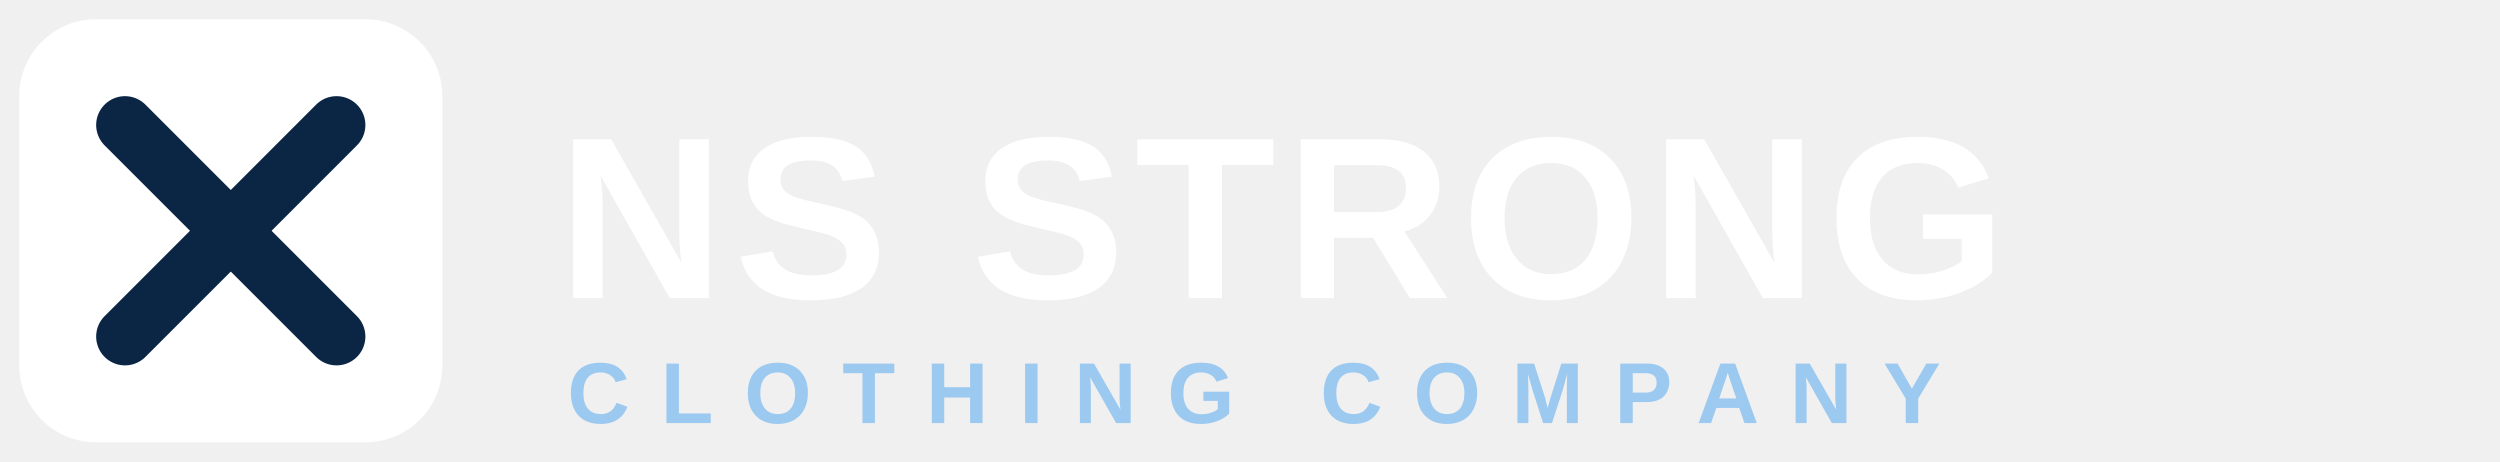
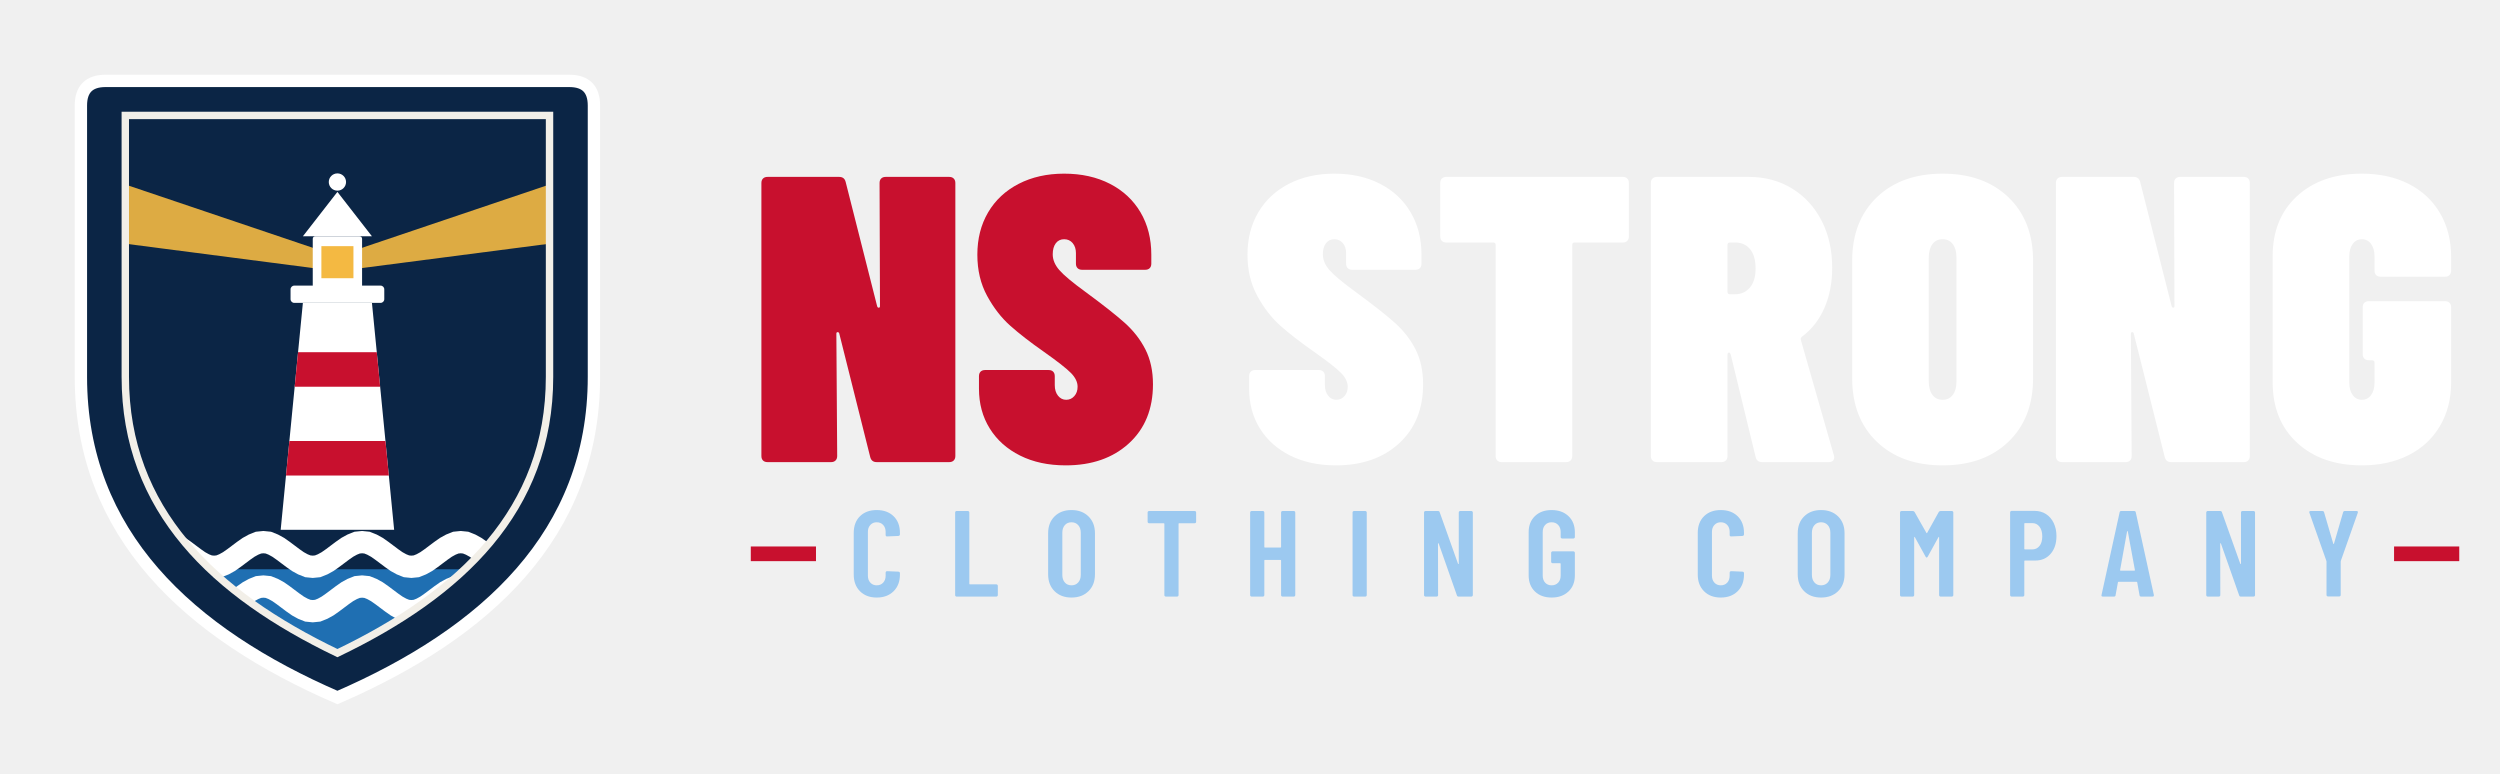
- <svg xmlns="http://www.w3.org/2000/svg" viewBox="0 0 260 48" role="img" aria-label="NS Strong Clothing Co.">
-   <rect x="2" y="2" width="44" height="44" rx="8" fill="#ffffff" />
-   <g stroke="#0b2545" stroke-width="6" stroke-linecap="round">
-     <line x1="13" y1="13" x2="35" y2="35" />
-     <line x1="35" y1="13" x2="13" y2="35" />
+ <svg xmlns="http://www.w3.org/2000/svg" viewBox="0 0 724 224" width="724" height="224" role="img" aria-label="NS Strong Clothing Co.">
+   <g transform="translate(12.00,12.00) scale(0.71429)">
+     <defs>
+       <clipPath id="h-in">
+         <path d="M34,30 H206 V136 C206,190 170,224 120,248 C70,224 34,190 34,136 Z" />
+       </clipPath>
+       <clipPath id="h-tw">
+         <path d="M106,106 L134,106 L143,198 L97,198 Z" />
+       </clipPath>
+     </defs>
+     <path d="M26,16 H214 Q224,16 224,26 V136 C224,200 180,240 120,266 C60,240 16,200 16,136 V26 Q16,16 26,16 Z" fill="#0B2545" stroke="#FFFFFF" stroke-width="5" />
+     <g clip-path="url(#h-in)">
+       <path d="M111,84 L34,58 L34,82 L111,92 Z" fill="#F4B942" opacity=".9" />
+       <path d="M129,84 L206,58 L206,82 L129,92 Z" fill="#F4B942" opacity=".9" />
+       <rect x="0" y="214" width="240" height="60" fill="#1F6FB2" />
+       <g stroke="#FFFFFF">
+         <path d="M20.0,208.0 L22.0,209.5 L24.0,210.9 L26.0,212.0 L28.0,212.8 L30.0,213.0 L32.0,212.8 L34.0,212.0 L36.0,210.9 L38.0,209.5 L40.0,208.0 L42.0,206.5 L44.0,205.1 L46.0,204.0 L48.0,203.2 L50.0,203.0 L52.0,203.2 L54.0,204.0 L56.0,205.1 L58.0,206.5 L60.0,208.0 L62.0,209.5 L64.0,210.9 L66.0,212.0 L68.0,212.8 L70.0,213.0 L72.0,212.8 L74.0,212.0 L76.0,210.9 L78.0,209.5 L80.0,208.0 L82.0,206.5 L84.0,205.1 L86.0,204.0 L88.0,203.2 L90.0,203.0 L92.0,203.2 L94.0,204.0 L96.0,205.1 L98.0,206.5 L100.0,208.0 L102.0,209.5 L104.0,210.9 L106.0,212.0 L108.0,212.8 L110.0,213.0 L112.0,212.8 L114.0,212.0 L116.0,210.9 L118.0,209.5 L120.0,208.0 L122.0,206.5 L124.0,205.1 L126.0,204.0 L128.0,203.2 L130.0,203.0 L132.0,203.2 L134.0,204.0 L136.0,205.1 L138.0,206.5 L140.0,208.0 L142.0,209.5 L144.0,210.9 L146.0,212.0 L148.0,212.8 L150.0,213.0 L152.0,212.8 L154.0,212.0 L156.0,210.9 L158.0,209.5 L160.0,208.0 L162.0,206.5 L164.0,205.1 L166.0,204.0 L168.0,203.2 L170.0,203.0 L172.0,203.2 L174.0,204.0 L176.0,205.1 L178.0,206.5 L180.0,208.0 L182.0,209.5 L184.0,210.9 L186.0,212.0 L188.0,212.8 L190.0,213.0 L192.0,212.8 L194.0,212.0 L196.0,210.9 L198.0,209.5 L200.0,208.0 L202.0,206.5 L204.0,205.1 L206.0,204.0 L208.0,203.2 L210.0,203.0 L212.0,203.2 L214.0,204.0 L216.0,205.1 L218.0,206.5 L220.0,208.0" fill="none" stroke-width="9" stroke-linecap="round" />
+         <path d="M20.0,226.0 L22.0,227.5 L24.0,228.9 L26.0,230.0 L28.0,230.8 L30.0,231.0 L32.0,230.8 L34.0,230.0 L36.0,228.9 L38.0,227.5 L40.0,226.0 L42.0,224.5 L44.0,223.1 L46.0,222.0 L48.0,221.2 L50.0,221.0 L52.0,221.2 L54.0,222.0 L56.0,223.1 L58.0,224.5 L60.0,226.0 L62.0,227.5 L64.0,228.9 L66.0,230.0 L68.0,230.8 L70.0,231.0 L72.0,230.8 L74.0,230.0 L76.0,228.9 L78.0,227.5 L80.0,226.0 L82.0,224.5 L84.0,223.1 L86.0,222.0 L88.0,221.2 L90.0,221.0 L92.0,221.2 L94.0,222.0 L96.0,223.1 L98.0,224.5 L100.0,226.0 L102.0,227.5 L104.0,228.9 L106.0,230.0 L108.0,230.8 L110.0,231.0 L112.0,230.8 L114.0,230.0 L116.0,228.9 L118.0,227.5 L120.0,226.0 L122.0,224.5 L124.0,223.1 L126.0,222.0 L128.0,221.2 L130.0,221.0 L132.0,221.2 L134.0,222.0 L136.0,223.1 L138.0,224.5 L140.0,226.0 L142.0,227.5 L144.0,228.9 L146.0,230.0 L148.0,230.8 L150.0,231.0 L152.0,230.8 L154.0,230.0 L156.0,228.9 L158.0,227.5 L160.0,226.0 L162.0,224.5 L164.0,223.1 L166.0,222.0 L168.0,221.2 L170.0,221.0 L172.0,221.2 L174.0,222.0 L176.0,223.1 L178.0,224.5 L180.0,226.0 L182.0,227.5 L184.0,228.9 L186.0,230.0 L188.0,230.8 L190.0,231.0 L192.0,230.8 L194.0,230.0 L196.0,228.9 L198.0,227.5 L200.0,226.0 L202.0,224.5 L204.0,223.1 L206.0,222.0 L208.0,221.2 L210.0,221.0 L212.0,221.2 L214.0,222.0 L216.0,223.1 L218.0,224.5 L220.0,226.0" fill="none" stroke-width="9" stroke-linecap="round" />
+       </g>
+     </g>
+     <g fill="#FFFFFF">
+       <path d="M106,79 L120,61 L134,79 Z" />
+       <circle cx="120" cy="57" r="3.5" />
+       <rect x="110" y="79" width="20" height="21" rx="1" />
+       <rect x="101" y="99" width="38" height="7" rx="1.5" />
+       <path d="M106,106 L134,106 L143,198 L97,198 Z" />
+     </g>
+     <rect x="113.5" y="83" width="13" height="13" fill="#F4B942" />
+     <g clip-path="url(#h-tw)" fill="#C8102E">
+       <rect x="90" y="126" width="60" height="14" />
+       <rect x="90" y="162" width="60" height="14" />
+     </g>
+     <path d="M34,30 H206 V136 C206,190 170,224 120,248 C70,224 34,190 34,136 Z" fill="none" stroke="#F2EFE8" stroke-width="3" />
+     <g clip-path="url(#h-in)">
+       <path d="M20,216 L220,216 L220,274 L20,274 Z" fill="#1F6FB2" opacity="0" />
+     </g>
  </g>
-   <text x="58" y="31" font-family="Arial Black,Arial,sans-serif" font-weight="900" font-size="24" fill="#ffffff" letter-spacing="1">NS STRONG</text>
-   <text x="59" y="44" font-family="Arial,sans-serif" font-weight="700" font-size="9" fill="#9cc9f0" letter-spacing="3.2">CLOTHING COMPANY</text>
+   <g transform="translate(217.43,51.23)">
+     <g transform="translate(0.00,0.00)">
+       <path d="M39.06 -82.6H57.47Q58.29 -82.6 58.76 -82.13Q59.24 -81.66 59.24 -80.83V-1.77Q59.24 -0.94 58.76 -0.47Q58.29 0 57.47 0H36.46Q34.93 0 34.57 -1.53L25.61 -37.29Q25.49 -37.64 25.13 -37.64Q24.78 -37.64 24.78 -37.17L25.02 -1.77Q25.02 -0.94 24.54 -0.47Q24.07 0 23.25 0H4.84Q4.01 0 3.54 -0.47Q3.07 -0.94 3.07 -1.77V-80.83Q3.07 -81.66 3.54 -82.13Q4.01 -82.6 4.84 -82.6H25.61Q27.14 -82.6 27.49 -81.07L36.58 -45.19Q36.7 -44.72 37.05 -44.72Q37.41 -44.72 37.41 -45.19L37.29 -80.83Q37.29 -81.66 37.76 -82.13Q38.23 -82.6 39.06 -82.6Z M66.08 -21.24V-24.9Q66.08 -25.72 66.55 -26.2Q67.02 -26.67 67.85 -26.67H86.26Q87.08 -26.67 87.56 -26.2Q88.03 -25.72 88.03 -24.9V-22.3Q88.03 -20.41 88.97 -19.23Q89.92 -18.05 91.33 -18.05Q92.75 -18.05 93.69 -19.12Q94.64 -20.18 94.64 -21.83Q94.64 -23.84 92.75 -25.78Q90.86 -27.73 84.84 -31.98Q78.94 -36.11 75.11 -39.53Q71.27 -42.95 68.44 -48.14Q65.61 -53.34 65.61 -60.06Q65.61 -67.02 68.73 -72.33Q71.86 -77.64 77.58 -80.59Q83.31 -83.54 90.74 -83.54Q98.29 -83.54 104.02 -80.59Q109.74 -77.64 112.87 -72.33Q115.99 -67.02 115.99 -60.06V-57.47Q115.99 -56.64 115.52 -56.17Q115.05 -55.7 114.22 -55.7H95.93Q95.11 -55.7 94.64 -56.17Q94.16 -56.64 94.16 -57.47V-60.53Q94.16 -62.3 93.22 -63.42Q92.28 -64.55 90.74 -64.55Q89.21 -64.55 88.32 -63.37Q87.44 -62.19 87.44 -60.18Q87.44 -57.82 89.33 -55.64Q91.21 -53.45 96.88 -49.32Q104.43 -43.78 108.26 -40.36Q112.1 -36.93 114.28 -32.63Q116.47 -28.32 116.47 -22.54Q116.47 -11.8 109.5 -5.43Q102.54 0.94 91.21 0.94Q83.66 0.94 78 -1.89Q72.33 -4.72 69.21 -9.73Q66.08 -14.75 66.08 -21.24Z" transform="translate(0,82.60)" fill="#C8102E" />
+       <path d="M2.6 -21.24V-24.9Q2.6 -25.72 3.07 -26.2Q3.54 -26.67 4.37 -26.67H22.77Q23.6 -26.67 24.07 -26.2Q24.54 -25.72 24.54 -24.9V-22.3Q24.54 -20.41 25.49 -19.23Q26.43 -18.05 27.85 -18.05Q29.26 -18.05 30.21 -19.12Q31.15 -20.18 31.15 -21.83Q31.15 -23.84 29.26 -25.78Q27.38 -27.73 21.36 -31.98Q15.46 -36.11 11.62 -39.53Q7.79 -42.95 4.96 -48.14Q2.12 -53.34 2.12 -60.06Q2.12 -67.02 5.25 -72.33Q8.38 -77.64 14.1 -80.59Q19.82 -83.54 27.26 -83.54Q34.81 -83.54 40.53 -80.59Q46.26 -77.64 49.38 -72.33Q52.51 -67.02 52.51 -60.06V-57.47Q52.51 -56.64 52.04 -56.17Q51.57 -55.7 50.74 -55.7H32.45Q31.62 -55.7 31.15 -56.17Q30.68 -56.64 30.68 -57.47V-60.53Q30.68 -62.3 29.74 -63.42Q28.79 -64.55 27.26 -64.55Q25.72 -64.55 24.84 -63.37Q23.95 -62.19 23.95 -60.18Q23.95 -57.82 25.84 -55.64Q27.73 -53.45 33.39 -49.32Q40.95 -43.78 44.78 -40.36Q48.62 -36.93 50.8 -32.63Q52.98 -28.32 52.98 -22.54Q52.98 -11.8 46.02 -5.43Q39.06 0.94 27.73 0.94Q20.18 0.94 14.51 -1.89Q8.85 -4.72 5.72 -9.73Q2.6 -14.75 2.6 -21.24Z M112.57 -80.83V-65.37Q112.57 -64.55 112.1 -64.07Q111.63 -63.6 110.8 -63.6H96.88Q96.17 -63.6 96.17 -62.89V-1.77Q96.17 -0.94 95.7 -0.47Q95.23 0 94.4 0H75.76Q74.93 0 74.46 -0.47Q73.99 -0.94 73.99 -1.77V-62.89Q73.99 -63.6 73.28 -63.6H59.71Q58.88 -63.6 58.41 -64.07Q57.94 -64.55 57.94 -65.37V-80.83Q57.94 -81.66 58.41 -82.13Q58.88 -82.6 59.71 -82.6H110.8Q111.63 -82.6 112.1 -82.13Q112.57 -81.66 112.57 -80.83Z M149.27 -1.53 142.07 -31.15Q141.84 -31.74 141.6 -31.74Q141.13 -31.74 141.13 -31.03V-1.77Q141.13 -0.94 140.66 -0.47Q140.18 0 139.36 0H120.71Q119.89 0 119.42 -0.47Q118.94 -0.94 118.94 -1.77V-80.83Q118.94 -81.66 119.42 -82.13Q119.89 -82.6 120.71 -82.6H147.26Q154.34 -82.6 159.83 -79.24Q165.32 -75.87 168.39 -69.91Q171.45 -63.96 171.45 -56.29Q171.45 -49.8 169.21 -44.66Q166.97 -39.53 162.72 -36.34Q162.25 -35.99 162.37 -35.4L171.93 -2.01Q172.04 -1.77 172.04 -1.42Q172.04 0 170.39 0H151.16Q149.62 0 149.27 -1.53ZM141.84 -63.6Q141.13 -63.6 141.13 -62.89V-49.32Q141.13 -48.62 141.84 -48.62H143.37Q145.97 -48.62 147.62 -50.56Q149.27 -52.51 149.27 -56.05Q149.27 -59.71 147.68 -61.66Q146.08 -63.6 143.37 -63.6Z M177.24 -24.31V-58.29Q177.24 -69.86 184.38 -76.7Q191.51 -83.54 203.43 -83.54Q215.35 -83.54 222.49 -76.7Q229.63 -69.86 229.63 -58.29V-24.31Q229.63 -12.74 222.49 -5.9Q215.35 0.94 203.43 0.94Q191.51 0.94 184.38 -5.9Q177.24 -12.74 177.24 -24.31ZM207.44 -23.36V-59.24Q207.44 -61.71 206.38 -63.13Q205.32 -64.55 203.43 -64.55Q201.54 -64.55 200.48 -63.13Q199.42 -61.71 199.42 -59.24V-23.36Q199.42 -20.89 200.48 -19.47Q201.54 -18.05 203.43 -18.05Q205.32 -18.05 206.38 -19.47Q207.44 -20.89 207.44 -23.36Z M272.23 -82.6H290.63Q291.46 -82.6 291.93 -82.13Q292.4 -81.66 292.4 -80.83V-1.77Q292.4 -0.94 291.93 -0.47Q291.46 0 290.63 0H269.63Q268.1 0 267.74 -1.53L258.77 -37.29Q258.66 -37.64 258.3 -37.64Q257.95 -37.64 257.95 -37.17L258.18 -1.77Q258.18 -0.94 257.71 -0.47Q257.24 0 256.41 0H238.01Q237.18 0 236.71 -0.47Q236.24 -0.94 236.24 -1.77V-80.83Q236.24 -81.66 236.71 -82.13Q237.18 -82.6 238.01 -82.6H258.77Q260.31 -82.6 260.66 -81.07L269.75 -45.19Q269.87 -44.72 270.22 -44.72Q270.57 -44.72 270.57 -45.19L270.46 -80.83Q270.46 -81.66 270.93 -82.13Q271.4 -82.6 272.23 -82.6Z M299.01 -23.13V-59.59Q299.01 -70.56 306.09 -77.05Q313.17 -83.54 324.85 -83.54Q332.52 -83.54 338.37 -80.59Q344.21 -77.64 347.45 -72.16Q350.7 -66.67 350.7 -59.35V-55.46Q350.7 -54.63 350.22 -54.16Q349.75 -53.69 348.93 -53.69H330.28Q329.46 -53.69 328.98 -54.16Q328.51 -54.63 328.51 -55.46V-59.59Q328.51 -61.83 327.51 -63.19Q326.51 -64.55 324.85 -64.55Q323.2 -64.55 322.2 -63.19Q321.2 -61.83 321.2 -59.59V-23.01Q321.2 -20.77 322.2 -19.41Q323.2 -18.05 324.85 -18.05Q326.51 -18.05 327.51 -19.41Q328.51 -20.77 328.51 -23.01V-28.79Q328.51 -29.5 327.8 -29.5H326.86Q326.03 -29.5 325.56 -29.97Q325.09 -30.44 325.09 -31.27V-44.84Q325.09 -45.67 325.56 -46.14Q326.03 -46.61 326.86 -46.61H348.93Q349.75 -46.61 350.22 -46.14Q350.7 -45.67 350.7 -44.84V-23.13Q350.7 -15.93 347.45 -10.44Q344.21 -4.96 338.37 -2.01Q332.52 0.94 324.85 0.94Q313.17 0.94 306.09 -5.61Q299.01 -12.15 299.01 -23.13Z" transform="translate(141.72,82.60)" fill="#FFFFFF" />
+       <path d="M1.49 -6.37V-18.44Q1.49 -21.49 3.31 -23.28Q5.13 -25.06 8.14 -25.06Q11.19 -25.06 13.03 -23.28Q14.87 -21.49 14.87 -18.44V-18.02Q14.87 -17.84 14.74 -17.7Q14.62 -17.56 14.44 -17.56L11.15 -17.42Q10.73 -17.42 10.73 -17.84V-18.73Q10.73 -19.97 10.02 -20.74Q9.31 -21.52 8.14 -21.52Q7.01 -21.52 6.3 -20.74Q5.59 -19.97 5.59 -18.73V-6.05Q5.59 -4.81 6.3 -4.04Q7.01 -3.26 8.14 -3.26Q9.31 -3.26 10.02 -4.04Q10.73 -4.81 10.73 -6.05V-6.94Q10.73 -7.12 10.85 -7.24Q10.97 -7.36 11.15 -7.36L14.44 -7.22Q14.62 -7.22 14.74 -7.1Q14.87 -6.97 14.87 -6.8V-6.37Q14.87 -3.36 13.03 -1.54Q11.19 0.28 8.14 0.28Q5.13 0.28 3.31 -1.54Q1.49 -3.36 1.49 -6.37Z M30.86 -0.42V-24.36Q30.86 -24.53 30.98 -24.66Q31.11 -24.78 31.29 -24.78H34.54Q34.72 -24.78 34.84 -24.66Q34.97 -24.53 34.97 -24.36V-3.72Q34.97 -3.54 35.14 -3.54H42.79Q42.97 -3.54 43.09 -3.42Q43.22 -3.29 43.22 -3.12V-0.42Q43.22 -0.25 43.09 -0.12Q42.97 0 42.79 0H31.29Q31.11 0 30.98 -0.12Q30.86 -0.25 30.86 -0.42Z M57.79 -6.44V-18.34Q57.79 -21.38 59.65 -23.22Q61.51 -25.06 64.55 -25.06Q67.6 -25.06 69.47 -23.22Q71.35 -21.38 71.35 -18.34V-6.44Q71.35 -3.4 69.47 -1.56Q67.6 0.28 64.55 0.28Q61.51 0.28 59.65 -1.56Q57.79 -3.4 57.79 -6.44ZM67.24 -6.27V-18.51Q67.24 -19.86 66.5 -20.69Q65.76 -21.52 64.55 -21.52Q63.35 -21.52 62.62 -20.69Q61.9 -19.86 61.9 -18.51V-6.27Q61.9 -4.92 62.62 -4.09Q63.35 -3.26 64.55 -3.26Q65.76 -3.26 66.5 -4.09Q67.24 -4.92 67.24 -6.27Z M100.65 -24.36V-21.66Q100.65 -21.49 100.53 -21.36Q100.41 -21.24 100.23 -21.24H95.73Q95.56 -21.24 95.56 -21.06V-0.42Q95.56 -0.25 95.43 -0.12Q95.31 0 95.13 0H91.87Q91.7 0 91.57 -0.12Q91.45 -0.25 91.45 -0.42V-21.06Q91.45 -21.24 91.27 -21.24H87.03Q86.85 -21.24 86.72 -21.36Q86.6 -21.49 86.6 -21.66V-24.36Q86.6 -24.53 86.72 -24.66Q86.85 -24.78 87.03 -24.78H100.23Q100.41 -24.78 100.53 -24.66Q100.65 -24.53 100.65 -24.36Z M125.67 -24.78H128.93Q129.11 -24.78 129.23 -24.66Q129.36 -24.53 129.36 -24.36V-0.42Q129.36 -0.25 129.23 -0.12Q129.11 0 128.93 0H125.67Q125.5 0 125.37 -0.12Q125.25 -0.25 125.25 -0.42V-10.44Q125.25 -10.62 125.07 -10.62H120.58Q120.4 -10.62 120.4 -10.44V-0.42Q120.4 -0.25 120.28 -0.12Q120.15 0 119.97 0H116.72Q116.54 0 116.42 -0.12Q116.29 -0.25 116.29 -0.42V-24.36Q116.29 -24.53 116.42 -24.66Q116.54 -24.78 116.72 -24.78H119.97Q120.15 -24.78 120.28 -24.66Q120.4 -24.53 120.4 -24.36V-14.37Q120.4 -14.2 120.58 -14.2H125.07Q125.25 -14.2 125.25 -14.37V-24.36Q125.25 -24.53 125.37 -24.66Q125.5 -24.78 125.67 -24.78Z M145.95 -0.42V-24.36Q145.95 -24.53 146.07 -24.66Q146.2 -24.78 146.38 -24.78H149.63Q149.81 -24.78 149.93 -24.66Q150.06 -24.53 150.06 -24.36V-0.42Q150.06 -0.25 149.93 -0.12Q149.81 0 149.63 0H146.38Q146.2 0 146.07 -0.12Q145.95 -0.25 145.95 -0.42Z M177.13 -24.78H180.35Q180.53 -24.78 180.65 -24.66Q180.78 -24.53 180.78 -24.36V-0.42Q180.78 -0.25 180.65 -0.12Q180.53 0 180.35 0H176.63Q176.28 0 176.17 -0.35L170.9 -15.36Q170.86 -15.47 170.78 -15.45Q170.69 -15.43 170.69 -15.33L170.72 -0.42Q170.72 -0.25 170.6 -0.12Q170.47 0 170.3 0H167.08Q166.9 0 166.78 -0.12Q166.65 -0.25 166.65 -0.42V-24.36Q166.65 -24.53 166.78 -24.66Q166.9 -24.78 167.08 -24.78H170.72Q171.08 -24.78 171.18 -24.43L176.49 -9.52Q176.53 -9.42 176.62 -9.43Q176.71 -9.45 176.71 -9.56V-24.36Q176.71 -24.53 176.83 -24.66Q176.95 -24.78 177.13 -24.78Z M196.95 -6.12V-18.66Q196.95 -21.56 198.77 -23.31Q200.59 -25.06 203.6 -25.06Q206.61 -25.06 208.47 -23.31Q210.33 -21.56 210.33 -18.62V-17.24Q210.33 -17.06 210.2 -16.94Q210.08 -16.82 209.9 -16.82H206.65Q206.47 -16.82 206.34 -16.94Q206.22 -17.06 206.22 -17.24V-18.69Q206.22 -19.97 205.5 -20.74Q204.77 -21.52 203.6 -21.52Q202.43 -21.52 201.72 -20.74Q201.02 -19.97 201.02 -18.69V-6.09Q201.02 -4.81 201.72 -4.04Q202.43 -3.26 203.6 -3.26Q204.77 -3.26 205.5 -4.04Q206.22 -4.81 206.22 -6.09V-9.49Q206.22 -9.66 206.04 -9.66H203.88Q203.71 -9.66 203.58 -9.79Q203.46 -9.91 203.46 -10.09V-12.67Q203.46 -12.85 203.58 -12.97Q203.71 -13.1 203.88 -13.1H209.9Q210.08 -13.1 210.2 -12.97Q210.33 -12.85 210.33 -12.67V-6.12Q210.33 -3.22 208.47 -1.47Q206.61 0.28 203.6 0.28Q200.59 0.28 198.77 -1.47Q196.95 -3.22 196.95 -6.12Z  M245.92 -6.37V-18.44Q245.92 -21.49 247.75 -23.28Q249.57 -25.06 252.58 -25.06Q255.62 -25.06 257.46 -23.28Q259.31 -21.49 259.31 -18.44V-18.02Q259.31 -17.84 259.18 -17.7Q259.06 -17.56 258.88 -17.56L255.59 -17.42Q255.16 -17.42 255.16 -17.84V-18.73Q255.16 -19.97 254.46 -20.74Q253.75 -21.52 252.58 -21.52Q251.45 -21.52 250.74 -20.74Q250.03 -19.97 250.03 -18.73V-6.05Q250.03 -4.81 250.74 -4.04Q251.45 -3.26 252.58 -3.26Q253.75 -3.26 254.46 -4.04Q255.16 -4.81 255.16 -6.05V-6.94Q255.16 -7.12 255.29 -7.24Q255.41 -7.36 255.59 -7.36L258.88 -7.22Q259.06 -7.22 259.18 -7.1Q259.31 -6.97 259.31 -6.8V-6.37Q259.31 -3.36 257.46 -1.54Q255.62 0.28 252.58 0.28Q249.57 0.28 247.75 -1.54Q245.92 -3.36 245.92 -6.37Z M274.87 -6.44V-18.34Q274.87 -21.38 276.73 -23.22Q278.59 -25.06 281.63 -25.06Q284.68 -25.06 286.56 -23.22Q288.43 -21.38 288.43 -18.34V-6.44Q288.43 -3.4 286.56 -1.56Q284.68 0.28 281.63 0.28Q278.59 0.28 276.73 -1.56Q274.87 -3.4 274.87 -6.44ZM284.32 -6.27V-18.51Q284.32 -19.86 283.58 -20.69Q282.84 -21.52 281.63 -21.52Q280.43 -21.52 279.71 -20.69Q278.98 -19.86 278.98 -18.51V-6.27Q278.98 -4.92 279.71 -4.09Q280.43 -3.26 281.63 -3.26Q282.84 -3.26 283.58 -4.09Q284.32 -4.92 284.32 -6.27Z M316.25 -24.78H319.5Q319.68 -24.78 319.81 -24.66Q319.93 -24.53 319.93 -24.36V-0.42Q319.93 -0.25 319.81 -0.12Q319.68 0 319.5 0H316.25Q316.07 0 315.95 -0.12Q315.82 -0.25 315.82 -0.42V-17.13Q315.82 -17.28 315.75 -17.28Q315.68 -17.28 315.61 -17.17L312.53 -11.58Q312.35 -11.29 312.21 -11.29Q312.07 -11.29 311.89 -11.58L308.81 -17.17Q308.74 -17.28 308.67 -17.28Q308.6 -17.28 308.6 -17.13V-0.42Q308.6 -0.25 308.48 -0.12Q308.35 0 308.18 0H304.92Q304.74 0 304.62 -0.12Q304.5 -0.25 304.5 -0.42V-24.36Q304.5 -24.53 304.62 -24.66Q304.74 -24.78 304.92 -24.78H308.18Q308.53 -24.78 308.71 -24.5L312.14 -18.44Q312.25 -18.3 312.35 -18.44L315.72 -24.5Q315.89 -24.78 316.25 -24.78Z M349.8 -17.52Q349.8 -14.34 348.12 -12.39Q346.44 -10.44 343.68 -10.44H340.67Q340.49 -10.44 340.49 -10.27V-0.42Q340.49 -0.25 340.37 -0.12Q340.24 0 340.06 0H336.81Q336.63 0 336.51 -0.12Q336.38 -0.25 336.38 -0.42V-24.39Q336.38 -24.57 336.51 -24.69Q336.63 -24.82 336.81 -24.82H343.46Q345.34 -24.82 346.77 -23.9Q348.21 -22.97 349 -21.31Q349.8 -19.65 349.8 -17.52ZM345.69 -17.42Q345.69 -19.19 344.9 -20.23Q344.1 -21.28 342.79 -21.28H340.67Q340.49 -21.28 340.49 -21.1V-13.84Q340.49 -13.66 340.67 -13.66H342.79Q344.1 -13.66 344.9 -14.67Q345.69 -15.68 345.69 -17.42Z M373.86 -0.39 373.19 -4.11Q373.19 -4.28 372.98 -4.28H367.81Q367.6 -4.28 367.6 -4.11L366.92 -0.39Q366.89 0 366.46 0H363.24Q362.75 0 362.85 -0.46L368.09 -24.39Q368.16 -24.78 368.55 -24.78H372.31Q372.7 -24.78 372.77 -24.39L378.01 -0.46V-0.32Q378.01 0 377.62 0H374.32Q373.9 0 373.86 -0.39ZM368.41 -7.5H372.34Q372.55 -7.5 372.52 -7.68L370.46 -18.87Q370.43 -18.97 370.36 -18.97Q370.29 -18.97 370.25 -18.87L368.23 -7.68Q368.2 -7.5 368.41 -7.5Z M403.66 -24.78H406.88Q407.06 -24.78 407.18 -24.66Q407.31 -24.53 407.31 -24.36V-0.42Q407.31 -0.25 407.18 -0.12Q407.06 0 406.88 0H403.17Q402.81 0 402.71 -0.35L397.43 -15.36Q397.4 -15.47 397.31 -15.45Q397.22 -15.43 397.22 -15.33L397.25 -0.42Q397.25 -0.25 397.13 -0.12Q397.01 0 396.83 0H393.61Q393.43 0 393.31 -0.12Q393.18 -0.25 393.18 -0.42V-24.36Q393.18 -24.53 393.31 -24.66Q393.43 -24.78 393.61 -24.78H397.25Q397.61 -24.78 397.72 -24.43L403.03 -9.52Q403.06 -9.42 403.15 -9.43Q403.24 -9.45 403.24 -9.56V-24.36Q403.24 -24.53 403.36 -24.66Q403.49 -24.78 403.66 -24.78Z M428.01 -0.46V-10.12L427.97 -10.34L423.05 -24.28Q423.02 -24.36 423.02 -24.46Q423.02 -24.78 423.41 -24.78H426.81Q427.2 -24.78 427.3 -24.43L429.96 -15.33Q429.99 -15.22 430.06 -15.22Q430.13 -15.22 430.17 -15.33L432.82 -24.43Q432.93 -24.78 433.32 -24.78H436.72Q436.93 -24.78 437.04 -24.66Q437.14 -24.53 437.07 -24.28L432.15 -10.34L432.12 -10.12V-0.46Q432.12 -0.28 431.99 -0.16Q431.87 -0.04 431.69 -0.04H428.43Q428.26 -0.04 428.13 -0.16Q428.01 -0.28 428.01 -0.46Z" transform="translate(28.32,121.54)" fill="#9CC9F0" />
+       <rect x="0" y="107.03" width="18.88" height="4.25" fill="#C8102E" />
+       <rect x="475.89" y="107.03" width="18.88" height="4.25" fill="#C8102E" />
+     </g>
+   </g>
</svg>
